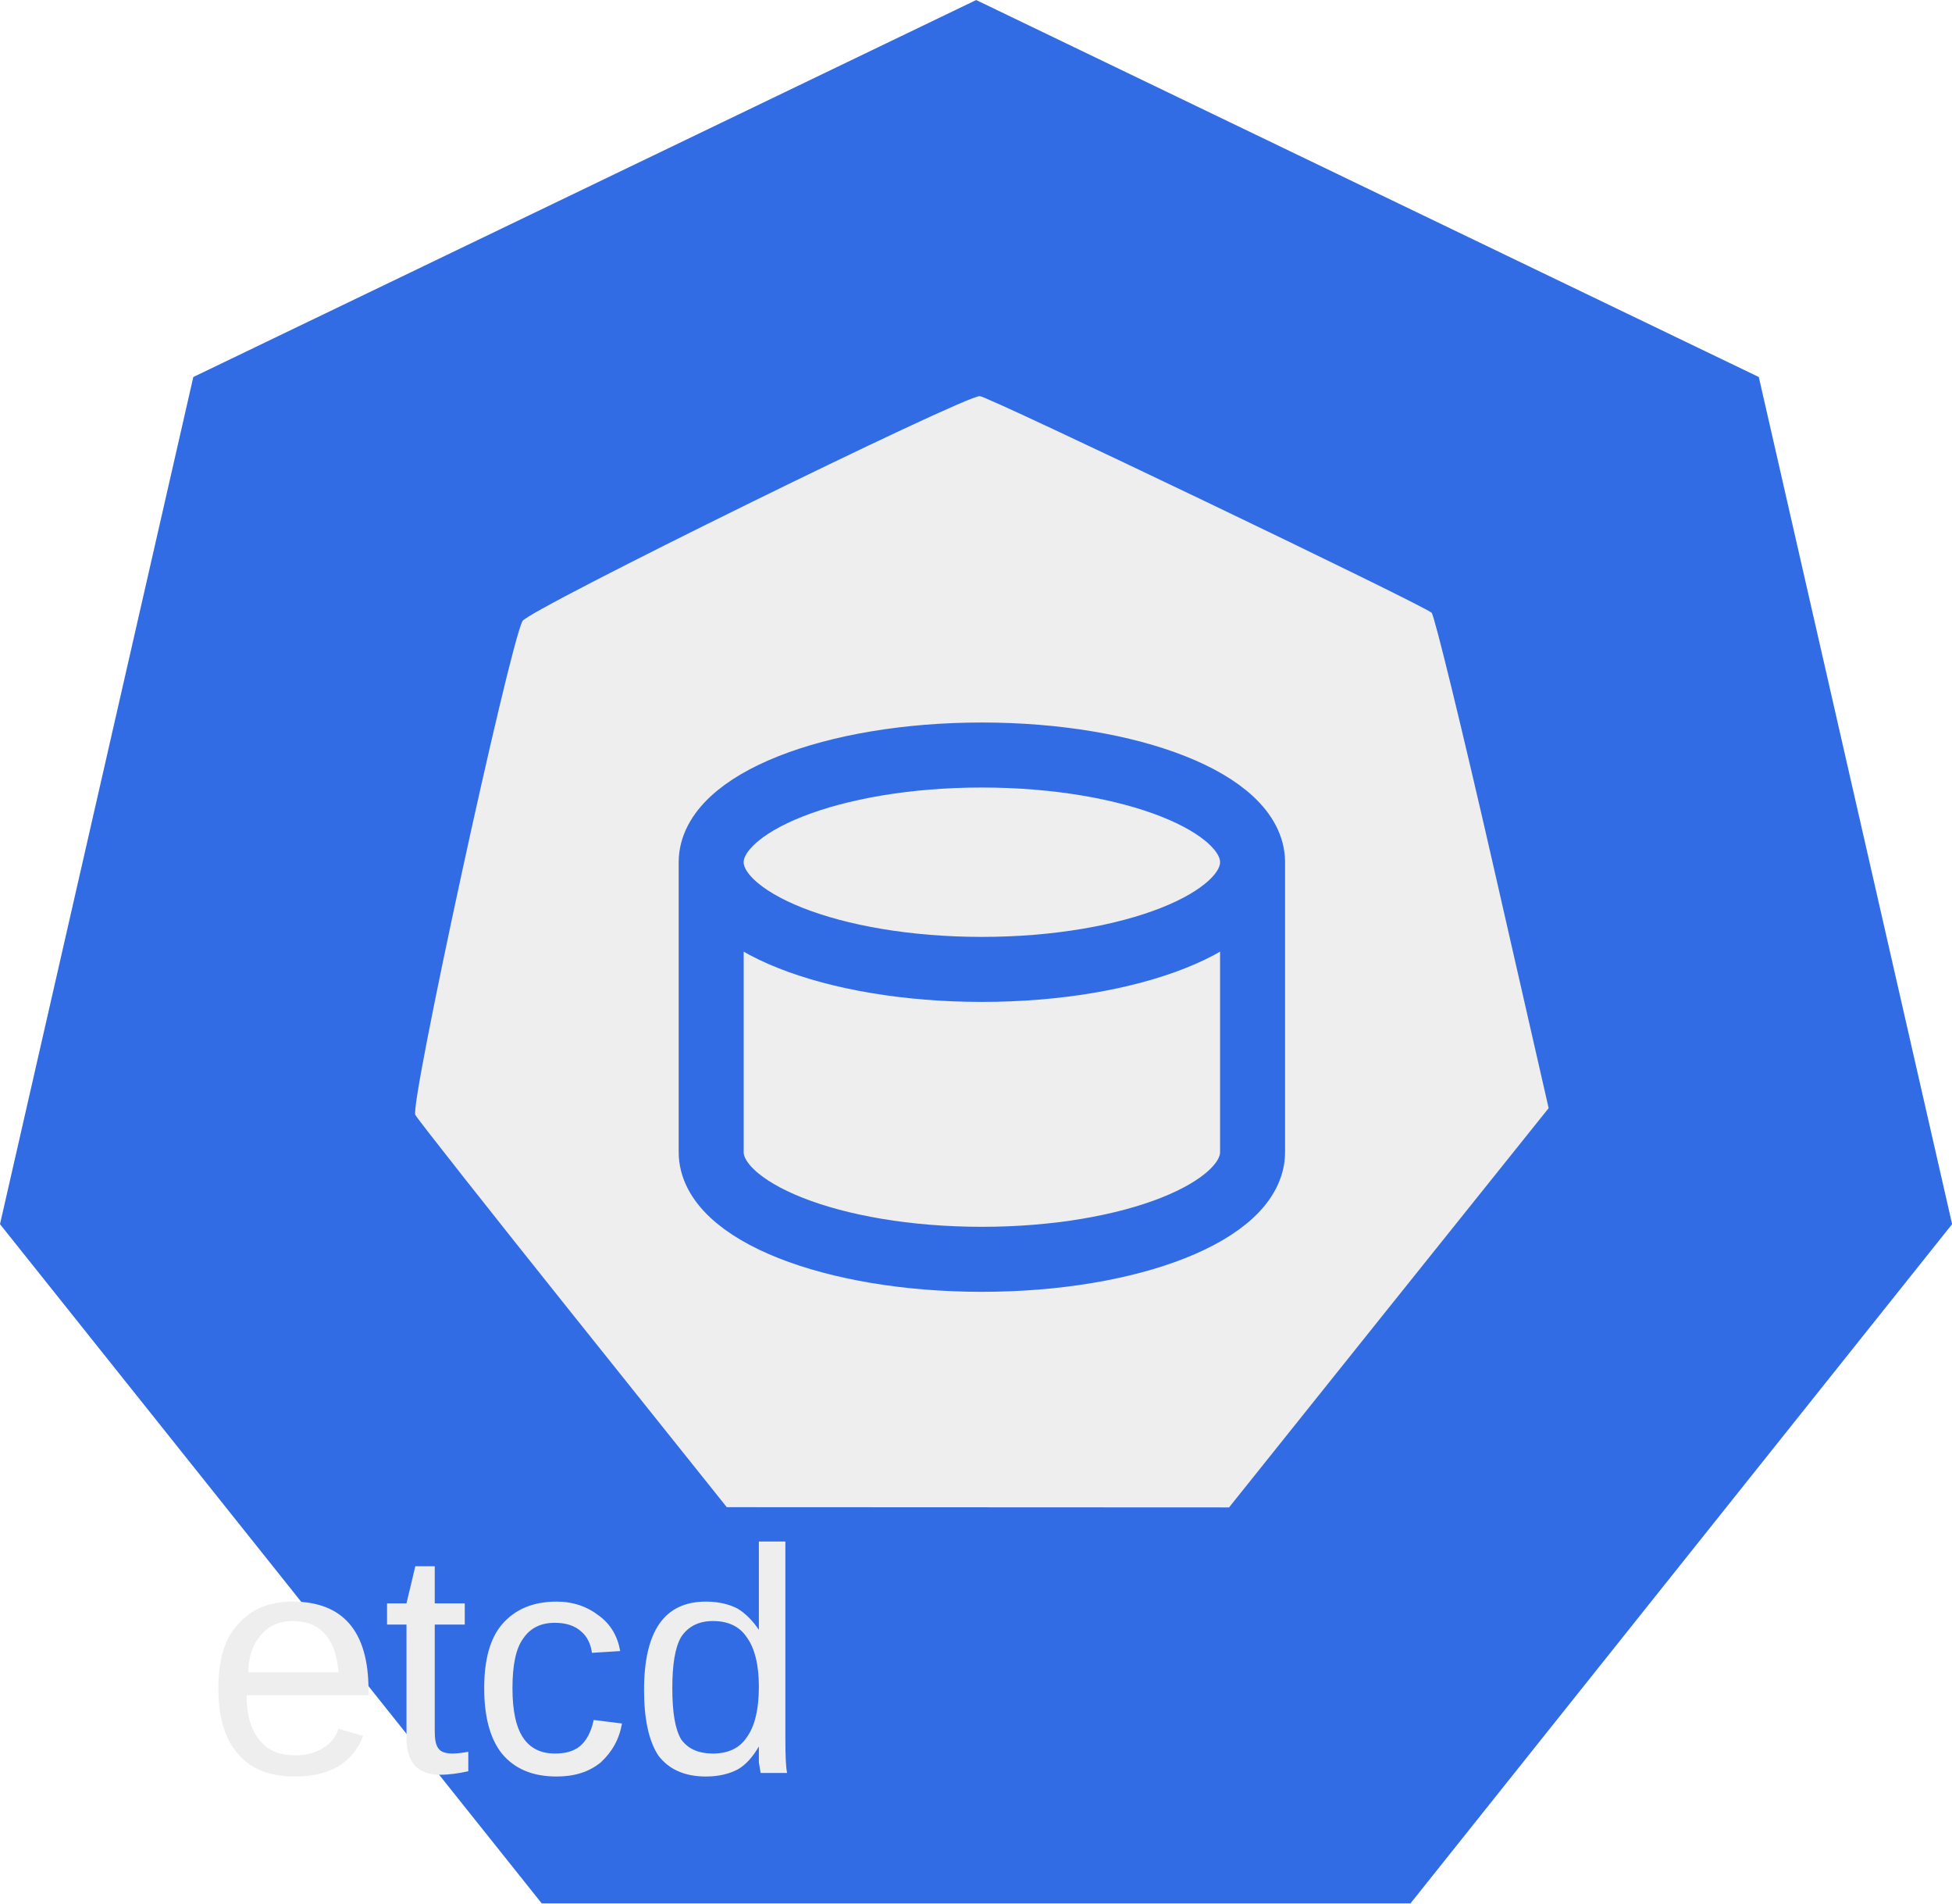
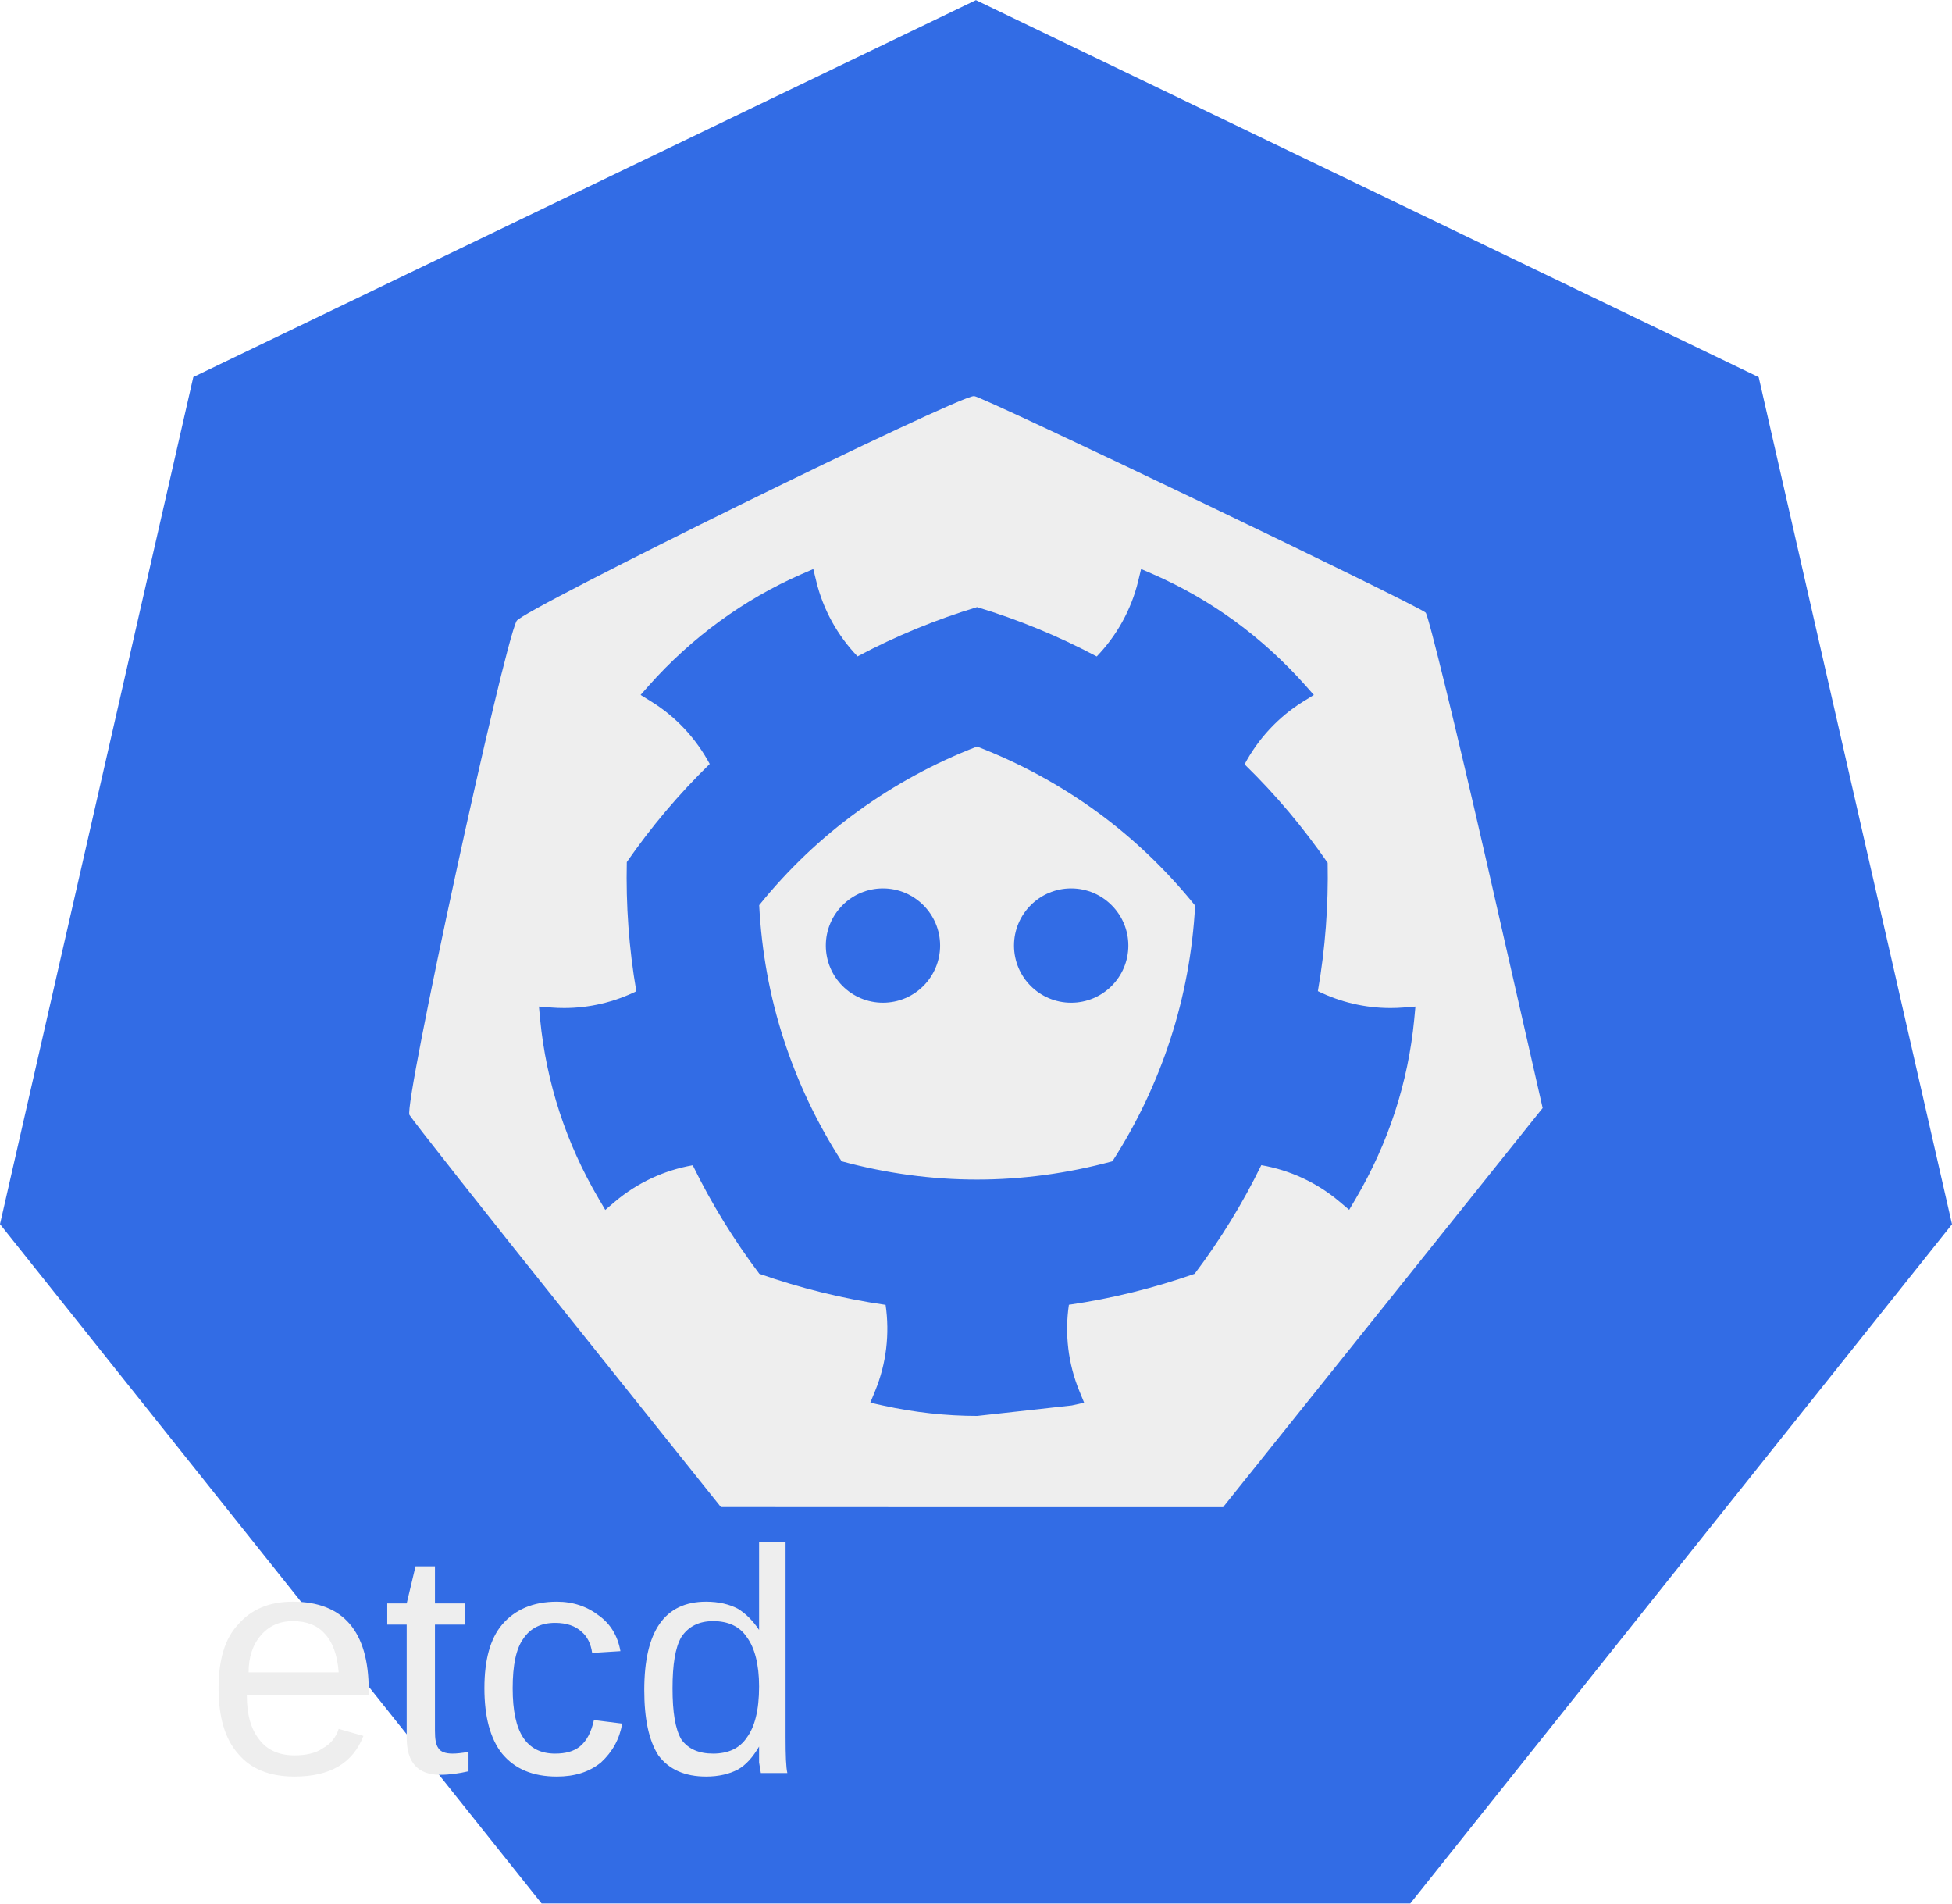
<svg xmlns="http://www.w3.org/2000/svg" width="65.26" height="63.622" viewBox="0 0 17.267 16.833">
-   <path d="m14.045 34.826 1.71-7.492L22.68 24l6.923 3.334 1.71 7.492-4.791 6.007h-7.685z" style="fill:#326ce5;fill-opacity:1;fill-rule:evenodd;stroke:none;stroke-width:.265;stroke-linecap:square;stroke-miterlimit:10" transform="translate(-14.045 -24)" />
-   <text xml:space="preserve" x="22.648" y="39.679" style="font-style:normal;font-weight:400;font-size:10.583px;line-height:6.615px;font-family:Sans;letter-spacing:0;word-spacing:0;fill:#eee;fill-opacity:1;stroke:none;stroke-width:.265px;stroke-linecap:butt;stroke-linejoin:miter;stroke-opacity:1" transform="translate(-14.045 -24)">
-     <tspan x="22.648" y="39.679" style="font-style:normal;font-variant:normal;font-weight:400;font-stretch:normal;font-size:2.822px;font-family:Arial;-inkscape-font-specification:&quot;Arial, Normal&quot;;font-variant-ligatures:normal;font-variant-caps:normal;font-variant-numeric:normal;font-feature-settings:normal;text-align:center;writing-mode:lr-tb;text-anchor:middle;fill:#eee;fill-opacity:1;stroke-width:.265px">etcd</tspan>
+   <path d="M1.09 11.755 2.8 4.263 9.723.93l6.924 3.334 1.71 7.492-4.792 6.007H5.881Z" style="fill:#326ce5;fill-opacity:1;fill-rule:evenodd;stroke:none;stroke-width:.265;stroke-linecap:square;stroke-miterlimit:10" transform="translate(-1.09 -.929)" />
+   <path d="M9.705 4.432C9.567 4.427 5.71 6.323 5.66 6.42c-.122.233-1 4.281-.948 4.369.03.05.662.852 1.405 1.78l1.35 1.688 2.22.001h2.222l1.414-1.765 1.413-1.765-.494-2.169c-.273-1.192-.516-2.188-.541-2.212-.07-.067-3.92-1.914-3.996-1.916Z" style="opacity:1;fill:#eee;fill-opacity:1;stroke:#eee;stroke-width:0;stroke-miterlimit:10;stroke-dasharray:none;stroke-dashoffset:11.236;stroke-opacity:1" transform="translate(-1.09 -.929)" />
+   <g id="etcd-symbol" transform="translate(8.64 8.78) scale(0.08625) translate(-206.9 -403.7)">
+     <path fill="#326ce5" d="M250.623,405.212c-0.425,0.034-0.845,0.049-1.295,0.049c-2.616,0-5.152-0.612-7.441-1.732    c0.76-4.374,1.086-8.775,1.002-13.163c-2.482-3.592-5.317-6.977-8.519-10.095c1.389-2.604,3.444-4.845,6.003-6.43l1.102-0.683    l-0.86-0.971c-4.417-4.97-9.686-8.815-15.666-11.426l-1.192-0.518l-0.303,1.257c-0.714,2.936-2.202,5.585-4.248,7.711    c-3.931-2.088-8.038-3.777-12.274-5.056c-4.226,1.276-8.329,2.96-12.256,5.048c-2.04-2.123-3.522-4.768-4.231-7.694l-0.308-1.261    l-1.188,0.516c-5.901,2.571-11.319,6.521-15.665,11.422l-0.859,0.971l1.1,0.682c2.556,1.58,4.6,3.808,5.989,6.396    c-3.19,3.108-6.026,6.484-8.504,10.058c-0.096,4.383,0.212,8.818,0.976,13.25c-2.278,1.11-4.798,1.717-7.396,1.717    c-0.455,0-0.883-0.015-1.298-0.049L162,405.11l0.12,1.29c0.636,6.522,2.658,12.729,6.026,18.442l0.656,1.117l0.984-0.838    c2.287-1.938,5.047-3.222,7.985-3.738c1.937,3.956,4.229,7.676,6.834,11.13c4.152,1.452,8.479,2.538,12.949,3.184    c0.429,2.952,0.087,6.009-1.078,8.835l-0.492,1.198l1.264,0.28c3.236,0.714,6.501,1.073,9.702,1.073l9.7-1.073l1.265-0.28    l-0.49-1.198c-1.165-2.826-1.509-5.888-1.075-8.845c4.448-0.645,8.758-1.728,12.897-3.174c2.607-3.454,4.903-7.179,6.839-11.14    c2.948,0.512,5.727,1.796,8.025,3.742l0.985,0.834l0.657-1.108c3.37-5.726,5.395-11.93,6.019-18.441l0.12-1.289L250.623,405.212z     M220.815,420.975c-4.592,1.245-9.25,1.875-13.882,1.875c-4.648,0-9.301-0.63-13.893-1.875c-2.52-3.914-4.512-8.108-5.944-12.524    c-1.429-4.397-2.265-9-2.508-13.741c2.968-3.668,6.34-6.881,10.067-9.583c3.787-2.754,7.905-4.993,12.278-6.679    c4.365,1.686,8.477,3.919,12.253,6.661c3.74,2.72,7.129,5.956,10.111,9.649c-0.256,4.712-1.104,9.291-2.531,13.68    C225.334,412.854,223.335,417.061,220.815,420.975z" />
+     <path fill="#326ce5" d="M203.144,398.853c0,3.24-2.628,5.863-5.863,5.863c-3.237,0-5.858-2.623-5.858-5.863    c0-3.226,2.622-5.859,5.858-5.859C200.516,392.993,203.144,395.627,203.144,398.853z" />
+     <path fill="#326ce5" d="M210.722,398.853c0,3.244,2.624,5.864,5.863,5.864c3.235,0,5.863-2.62,5.863-5.864    c0-3.228-2.628-5.859-5.863-5.859C213.346,392.993,210.722,395.625,210.722,398.853z" />
+   </g>
+   <text xml:space="preserve" x="9.693" y="16.608" style="font-style:normal;font-weight:400;font-size:10.583px;line-height:6.615px;font-family:Sans;letter-spacing:0;word-spacing:0;fill:#eee;fill-opacity:1;stroke:none;stroke-width:.265px;stroke-linecap:butt;stroke-linejoin:miter;stroke-opacity:1" transform="translate(-1.09 -.929)">
+     <tspan x="9.693" y="16.608" style="font-style:normal;font-variant:normal;font-weight:400;font-stretch:normal;font-size:2.822px;font-family:Arial;-inkscape-font-specification:&quot;Arial, Normal&quot;;font-variant-ligatures:normal;font-variant-caps:normal;font-variant-numeric:normal;font-feature-settings:normal;text-align:center;writing-mode:lr-tb;text-anchor:middle;fill:#eee;fill-opacity:1;stroke-width:.265px">etcd</tspan>
  </text>
-   <path d="M22.712 27.503c-.138-.005-3.995 1.891-4.045 1.989-.122.233-1 4.281-.948 4.368.03.051.663.853 1.405 1.781l1.35 1.688 2.221.001 2.222.001 1.413-1.766 1.414-1.765-.495-2.169c-.272-1.192-.516-2.188-.54-2.212-.07-.067-3.922-1.914-3.997-1.916z" style="opacity:1;fill:#eee;fill-opacity:1;stroke:#eee;stroke-width:0;stroke-miterlimit:10;stroke-dasharray:none;stroke-dashoffset:11.236;stroke-opacity:1" transform="translate(-14.045 -24)" />
-   <path d="M25.125 31.625c0 .523-1.072.948-2.395.948-1.322 0-2.394-.425-2.394-.948 0-.524 1.072-.948 2.394-.948 1.323 0 2.395.424 2.395.948v2.564c0 .523-1.072.948-2.395.948-1.322 0-2.394-.425-2.394-.948v-2.564" style="fill:none;fill-rule:evenodd;stroke:#326ce5;stroke-width:.575;stroke-linecap:butt;stroke-linejoin:round;stroke-miterlimit:10;stroke-dasharray:none;stroke-opacity:1" transform="translate(-14.045 -24)" />
</svg>
